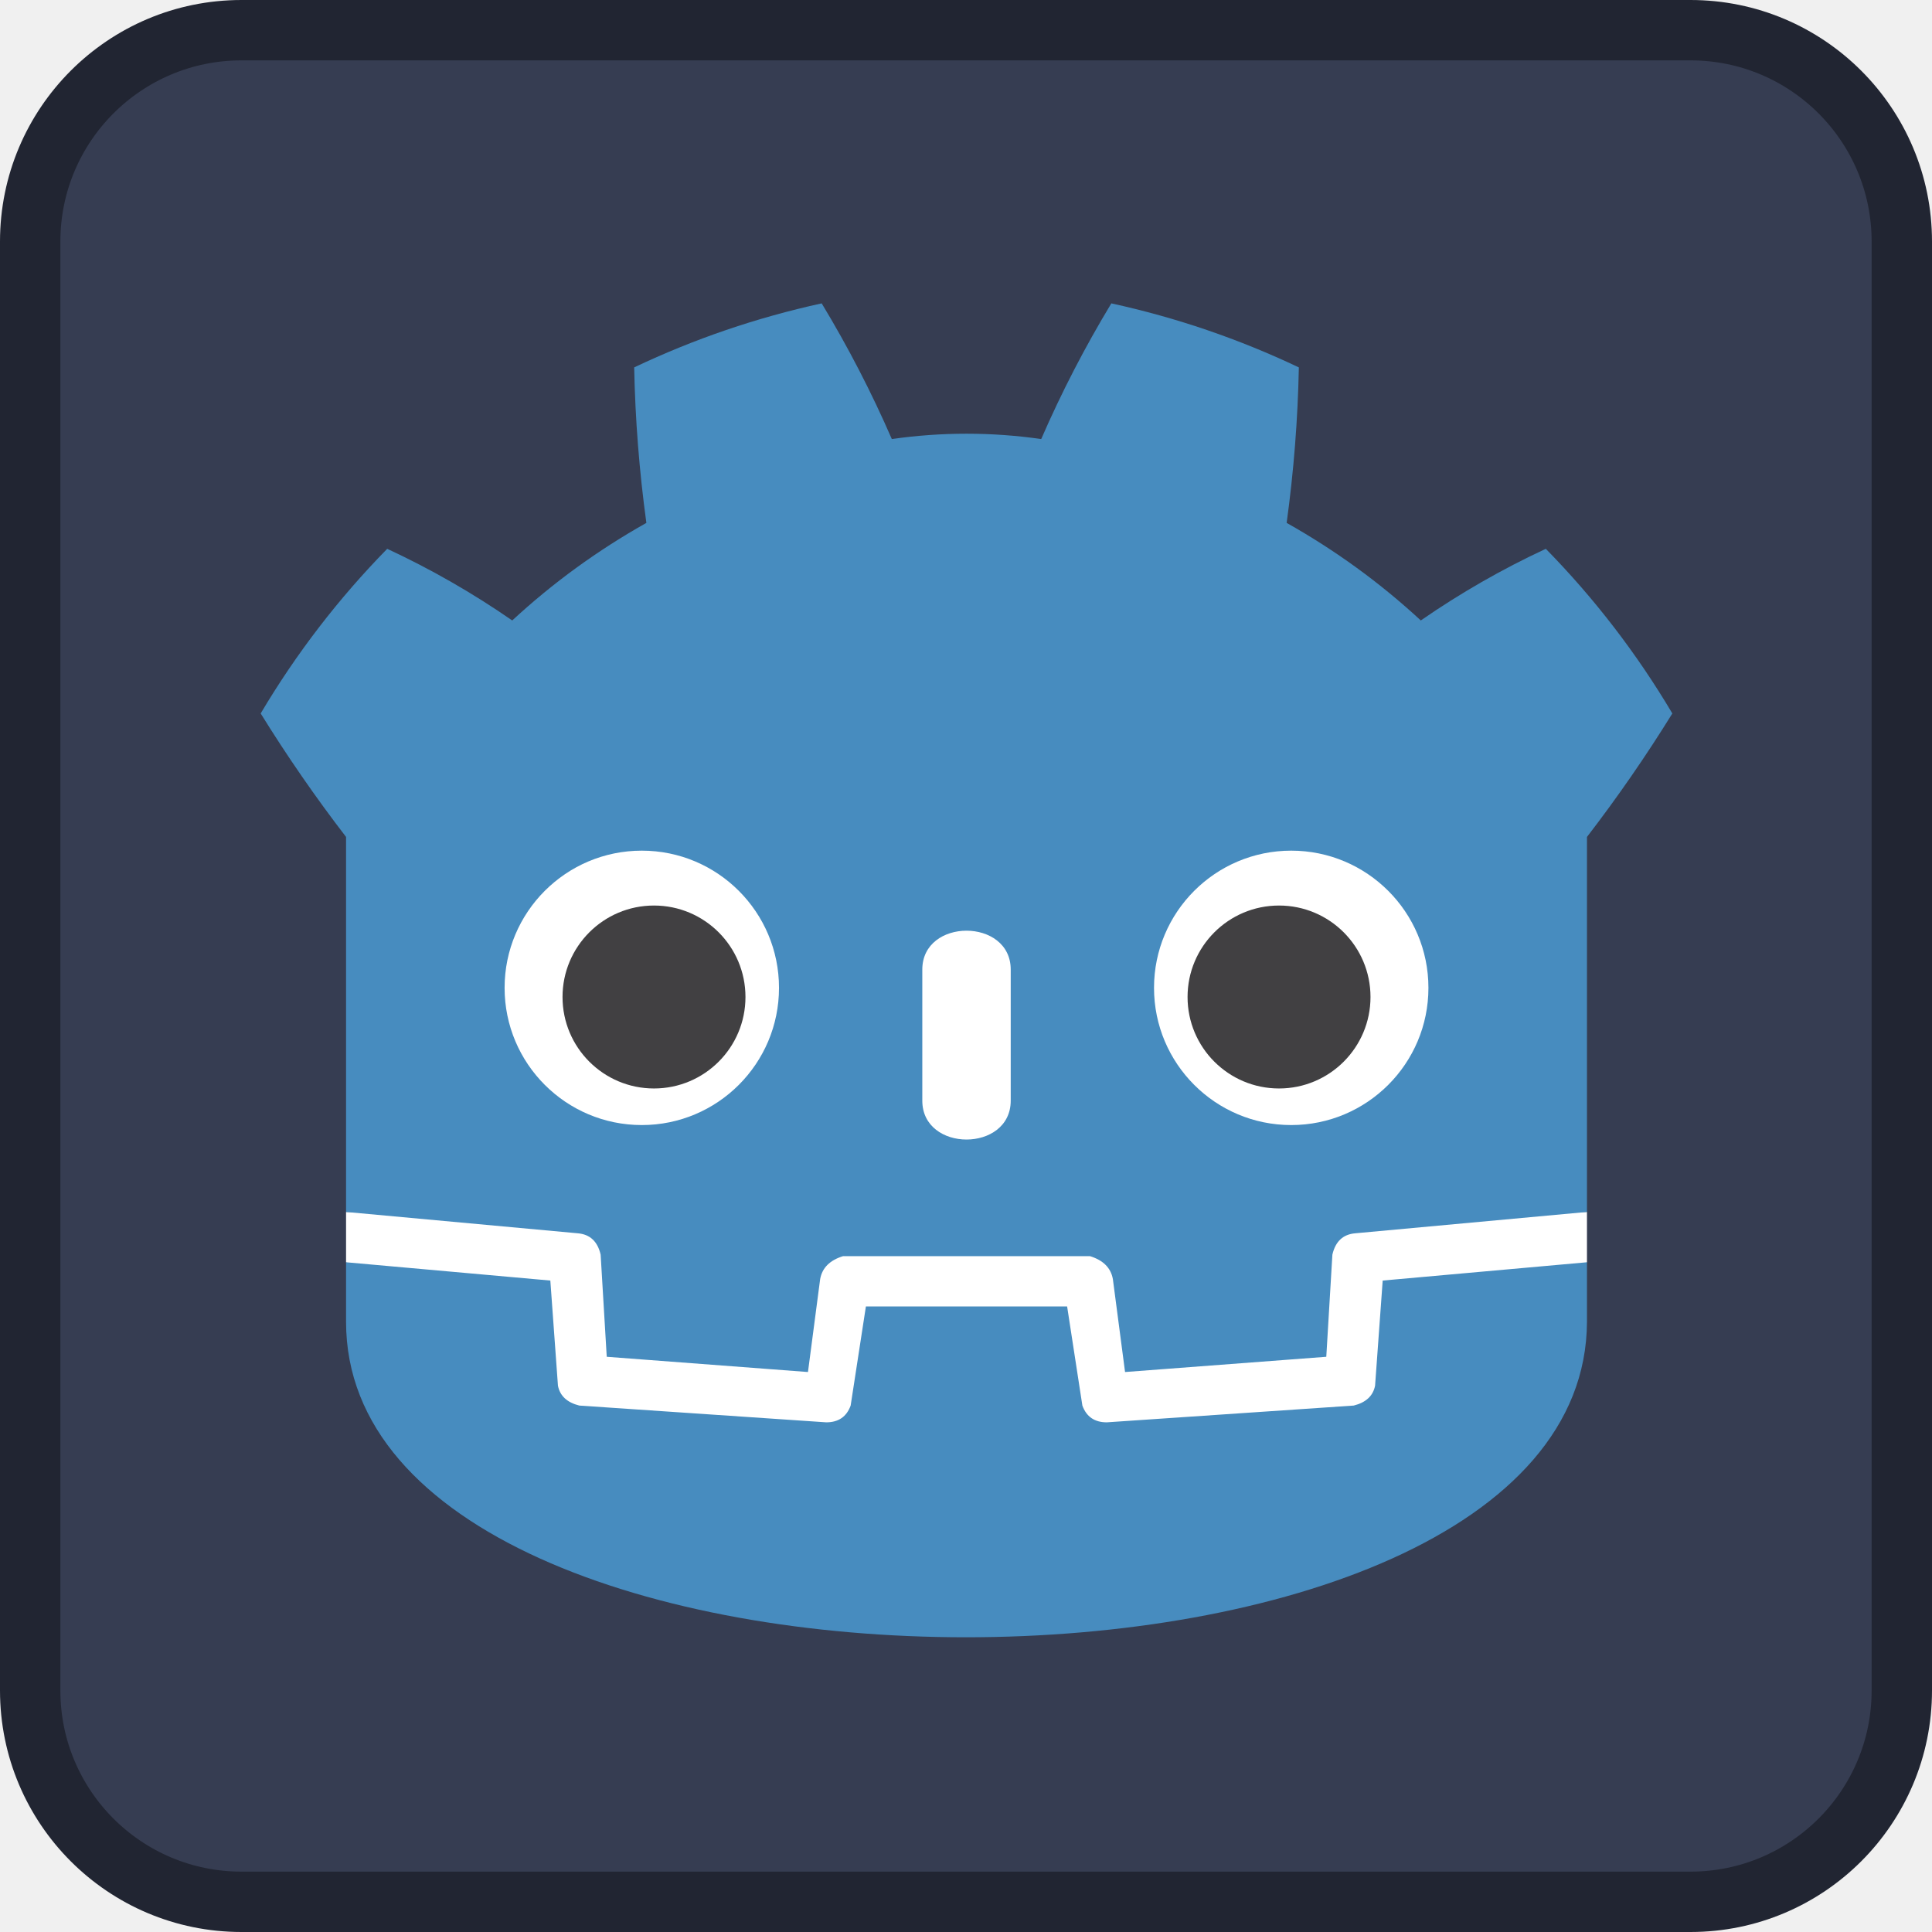
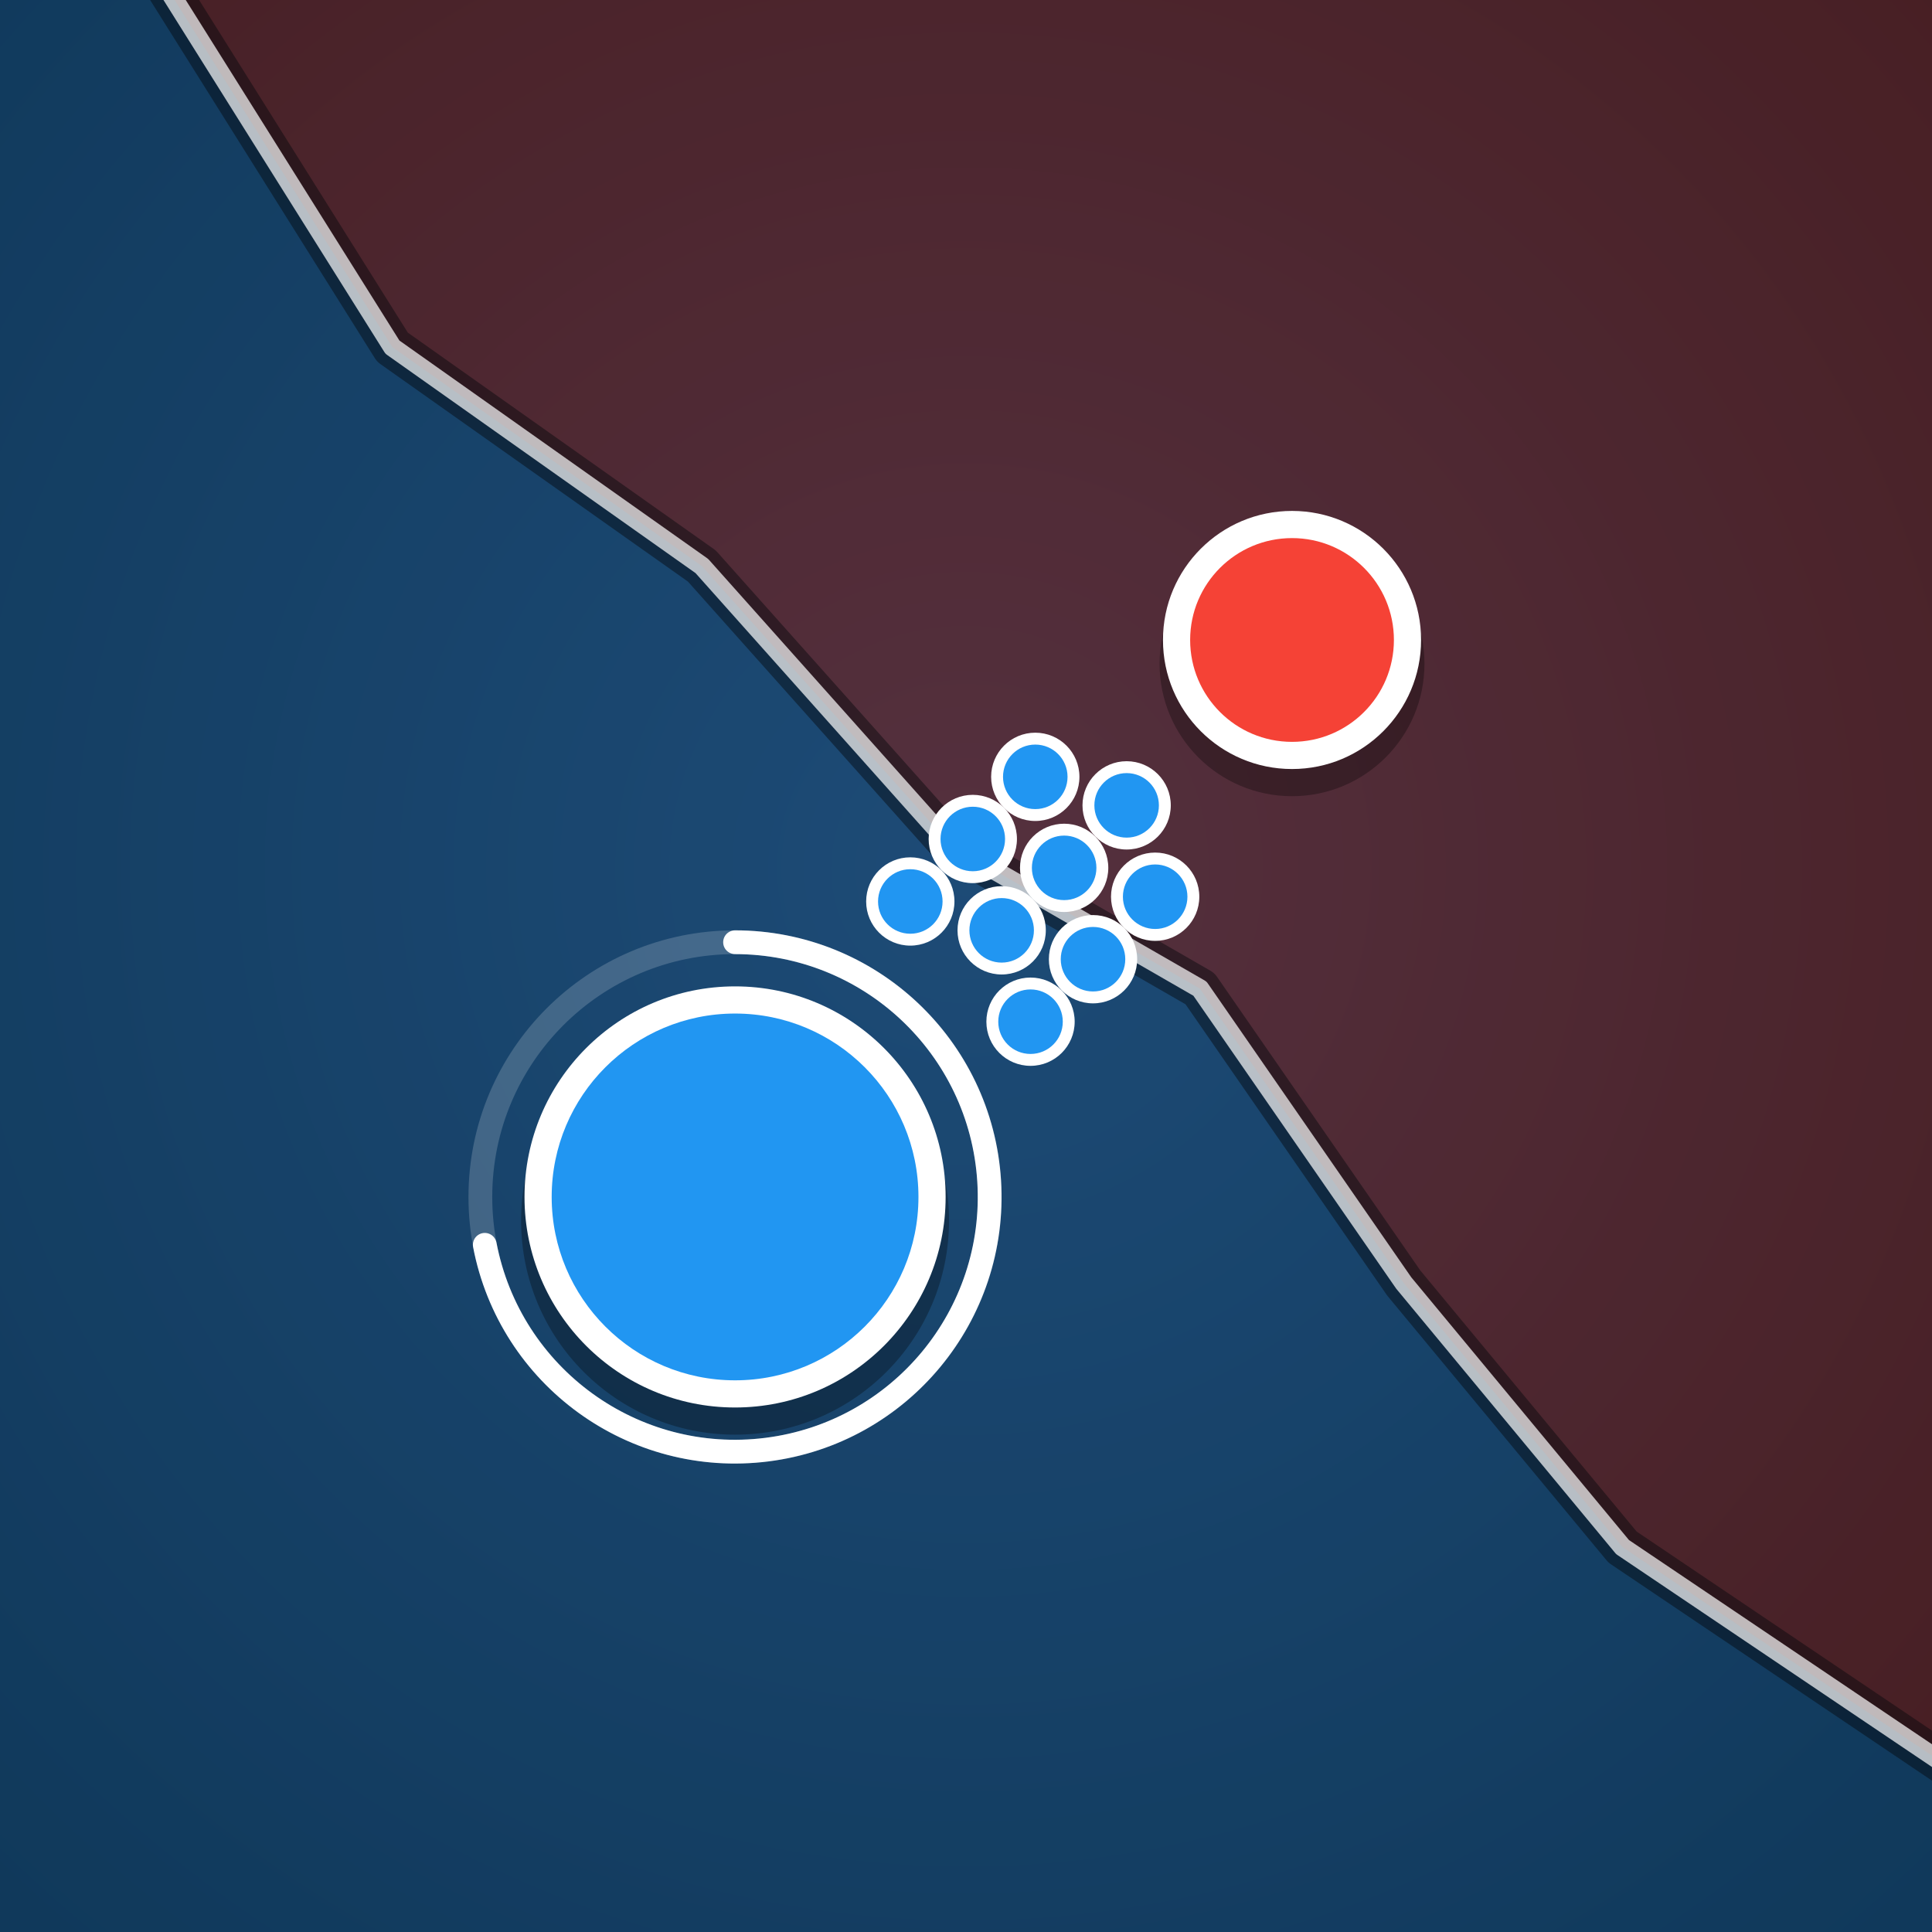
- <svg xmlns="http://www.w3.org/2000/svg" width="128" height="128">
-   <rect width="124" height="124" x="2" y="2" fill="#363d52" stroke="#212532" stroke-width="4" rx="14" />
-   <g fill="#fff" transform="translate(12.322 12.322)scale(.101)">
-     <path d="M105 673v33q407 354 814 0v-33z" />
-     <path fill="#478cbf" d="m105 673 152 14q12 1 15 14l4 67 132 10 8-61q2-11 15-15h162q13 4 15 15l8 61 132-10 4-67q3-13 15-14l152-14V427q30-39 56-81-35-59-83-108-43 20-82 47-40-37-88-64 7-51 8-102-59-28-123-42-26 43-46 89-49-7-98 0-20-46-46-89-64 14-123 42 1 51 8 102-48 27-88 64-39-27-82-47-48 49-83 108 26 42 56 81zm0 33v39c0 276 813 276 814 0v-39l-134 12-5 69q-2 10-14 13l-162 11q-12 0-16-11l-10-65H446l-10 65q-4 11-16 11l-162-11q-12-3-14-13l-5-69z" />
-     <path d="M483 600c0 34 58 34 58 0v-86c0-34-58-34-58 0z" />
-     <circle cx="725" cy="526" r="90" />
-     <circle cx="299" cy="526" r="90" />
-   </g>
-   <g fill="#414042" transform="translate(12.322 12.322)scale(.101)">
-     <circle cx="307" cy="532" r="60" />
-     <circle cx="717" cy="532" r="60" />
+ <svg xmlns="http://www.w3.org/2000/svg" width="512" height="512" viewBox="0 0 512 512">
+   <defs>
+     <radialGradient id="g" cx="50%" cy="45%" r="72%">
+       <stop offset="0" stop-color="#1d2b42" />
+       <stop offset="1" stop-color="#0a111b" />
+     </radialGradient>
+   </defs>
+   <rect width="512" height="512" fill="url(#g)" />
+   <polygon points="-10,-10 40,-10 104,92 186,150 252,224 318,262 372,340 430,410 522,472 522,522 -10,522" fill="#2196f2" fill-opacity=".30" />
+   <polygon points="40,-10 104,92 186,150 252,224 318,262 372,340 430,410 522,472 522,-10" fill="#f54236" fill-opacity=".26" />
+   <polyline points="40,-10 104,92 186,150 252,224 318,262 372,340 430,410 522,472" fill="none" stroke="#05080d" stroke-opacity=".45" stroke-width="11" stroke-linejoin="round" />
+   <polyline points="40,-10 104,92 186,150 252,224 318,262 372,340 430,410 522,472" fill="none" stroke="#fff" stroke-opacity=".7" stroke-width="5" stroke-linejoin="round" />
+   <g transform="translate(256 256) scale(.9) translate(-256 -256)">
+     <circle cx="352" cy="167" r="39" fill="#000" fill-opacity=".3" />
+     <circle cx="352" cy="160" r="38" fill="#fff" />
+     <circle cx="352" cy="160" r="30" fill="#f54236" />
+     <circle cx="188" cy="331" r="63" fill="#000" fill-opacity=".3" />
+     <circle cx="188" cy="324" r="75" fill="none" stroke="#fff" stroke-opacity=".18" stroke-width="7" />
+     <path d="M188 249 A75 75 0 1 1 114.3 338.1" fill="none" stroke="#fff" stroke-width="7" stroke-linecap="round" />
+     <circle cx="188" cy="324" r="62" fill="#fff" />
+     <circle cx="188" cy="324" r="54" fill="#2196f2" />
+     <circle cx="239.6" cy="237.0" r="13" fill="#fff" />
+     <circle cx="239.6" cy="237.0" r="9.5" fill="#2196f2" />
+     <circle cx="275.0" cy="272.4" r="13" fill="#fff" />
+     <circle cx="275.0" cy="272.4" r="9.5" fill="#2196f2" />
+     <circle cx="258.0" cy="218.6" r="13" fill="#fff" />
+     <circle cx="258.0" cy="218.6" r="9.5" fill="#2196f2" />
+     <circle cx="293.4" cy="254.0" r="13" fill="#fff" />
+     <circle cx="293.4" cy="254.0" r="9.5" fill="#2196f2" />
+     <circle cx="276.4" cy="200.3" r="13" fill="#fff" />
+     <circle cx="276.4" cy="200.3" r="9.5" fill="#2196f2" />
+     <circle cx="311.7" cy="235.6" r="13" fill="#fff" />
+     <circle cx="311.7" cy="235.6" r="9.5" fill="#2196f2" />
+     <circle cx="266.5" cy="245.5" r="13" fill="#fff" />
+     <circle cx="266.5" cy="245.5" r="9.5" fill="#2196f2" />
+     <circle cx="284.9" cy="227.1" r="13" fill="#fff" />
+     <circle cx="284.9" cy="227.1" r="9.5" fill="#2196f2" />
+     <circle cx="303.3" cy="208.7" r="13" fill="#fff" />
+     <circle cx="303.3" cy="208.7" r="9.5" fill="#2196f2" />
  </g>
</svg>
